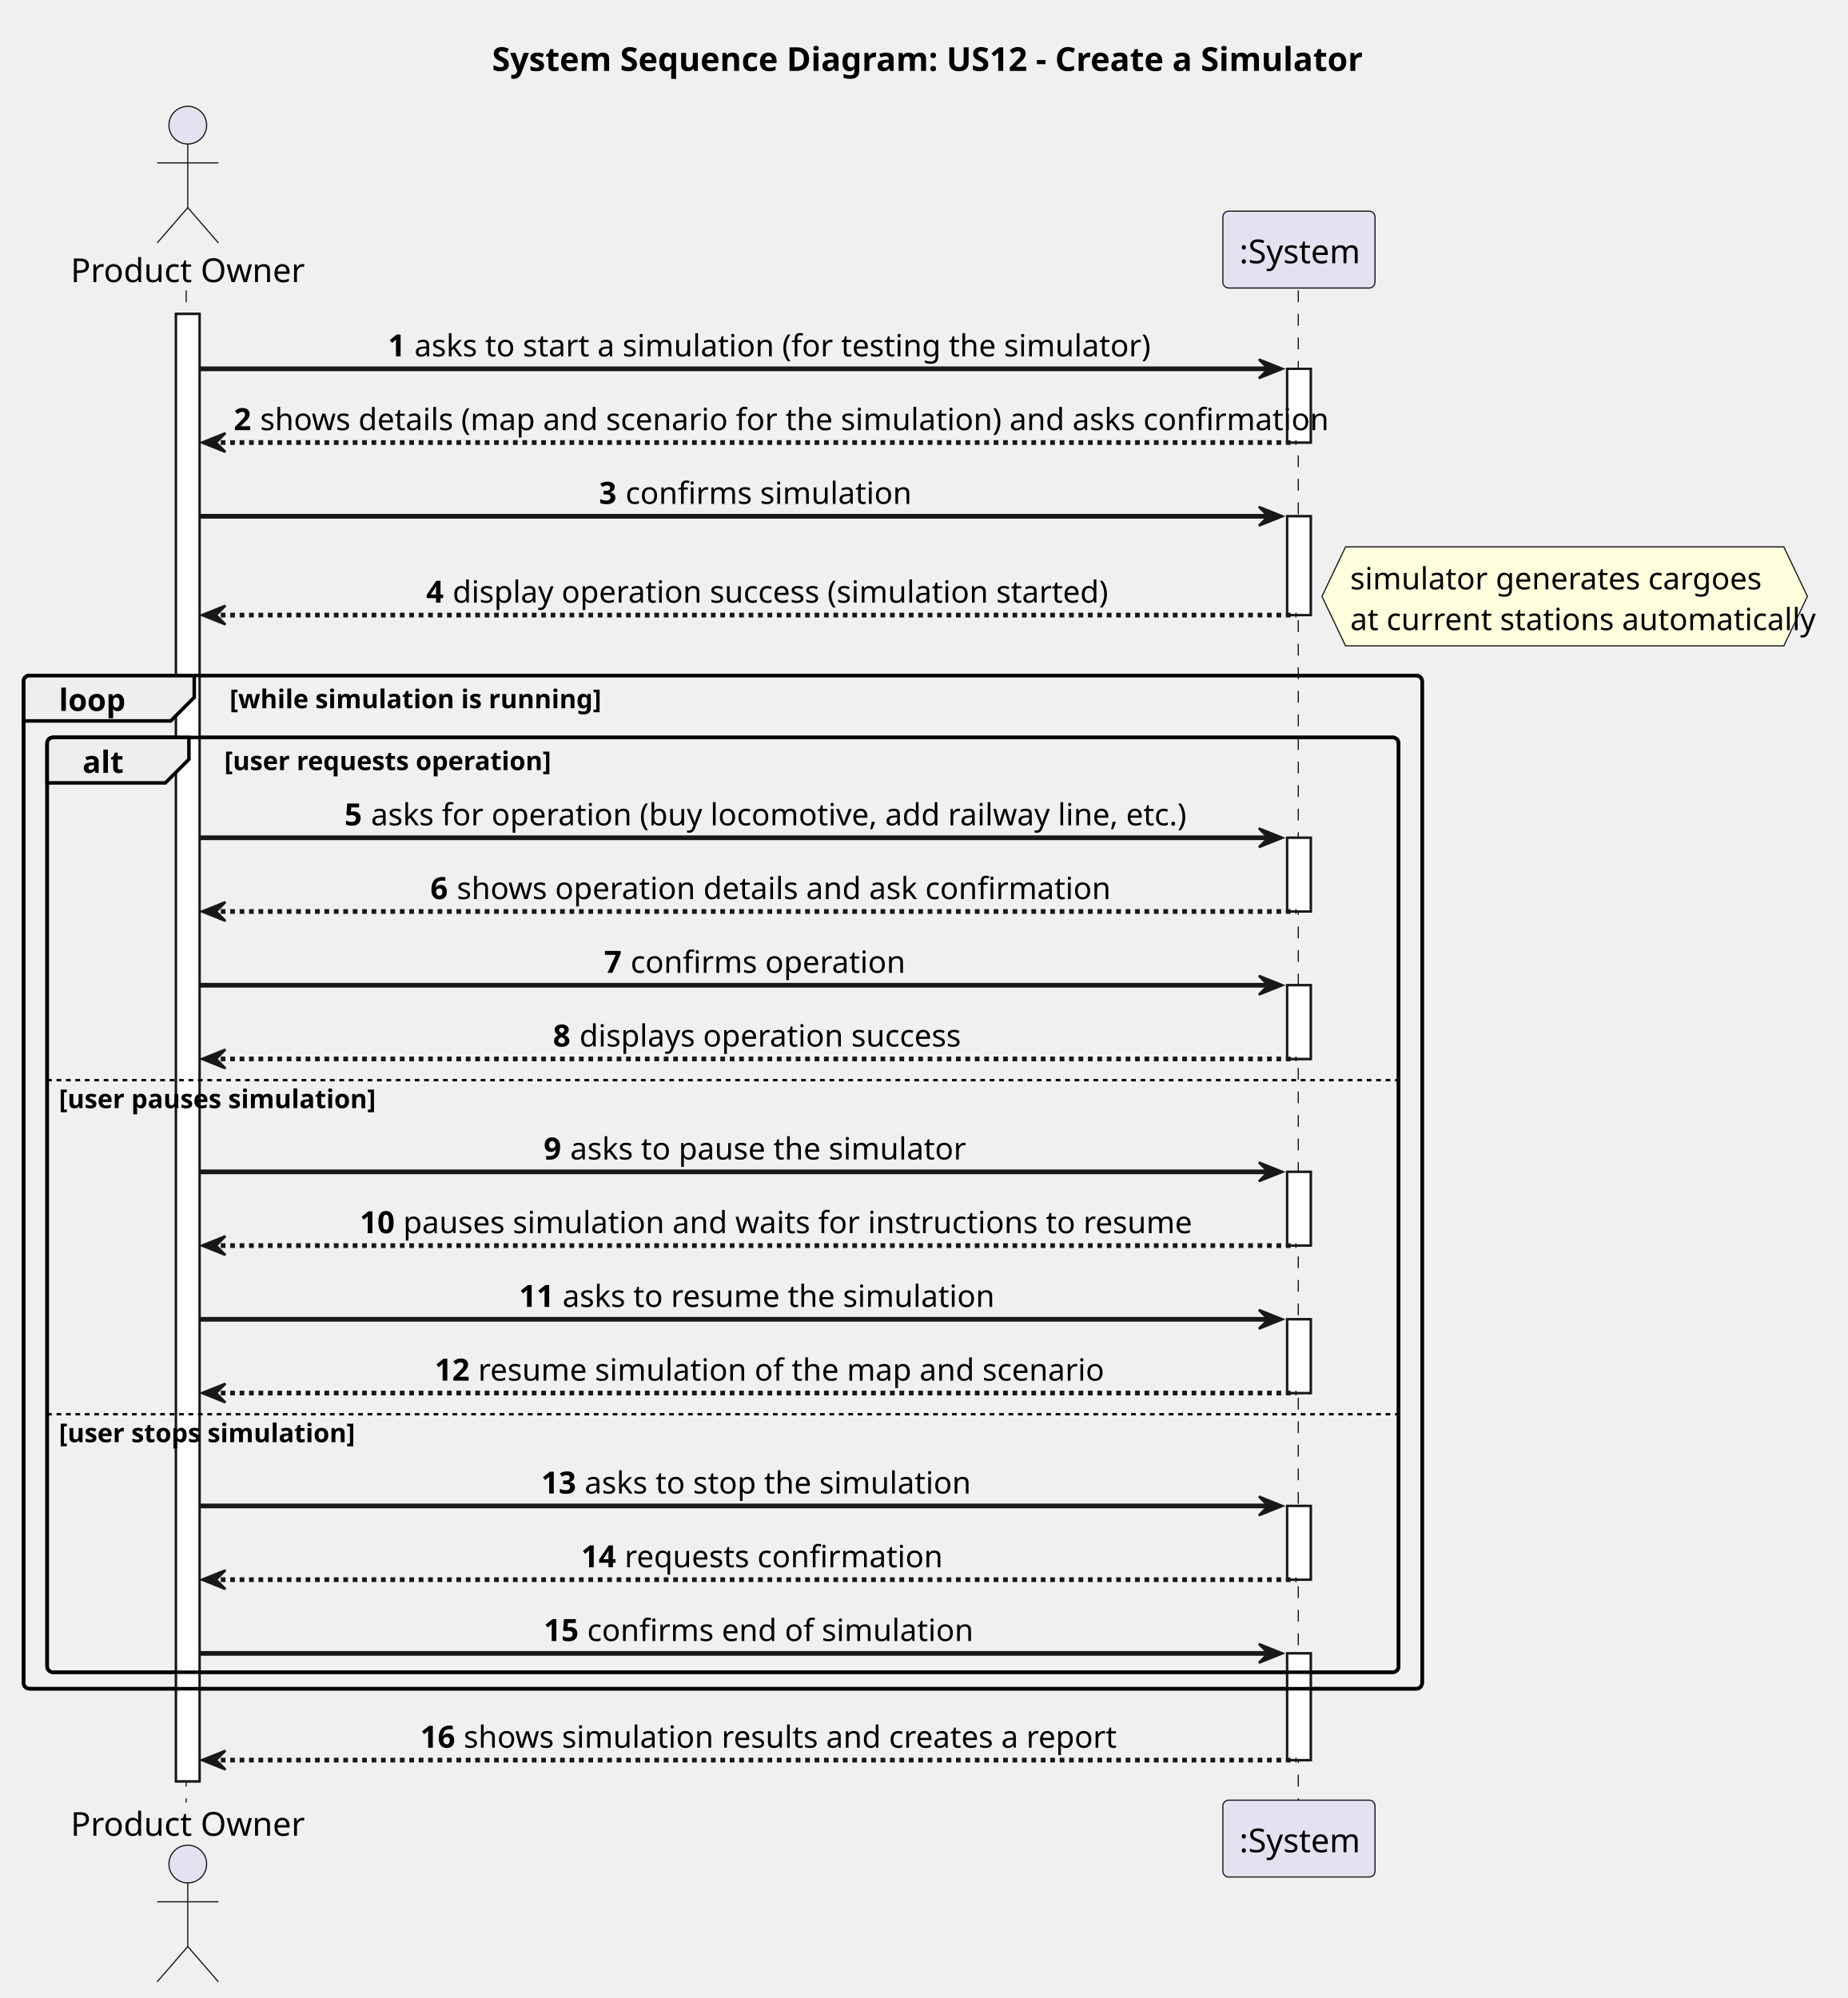
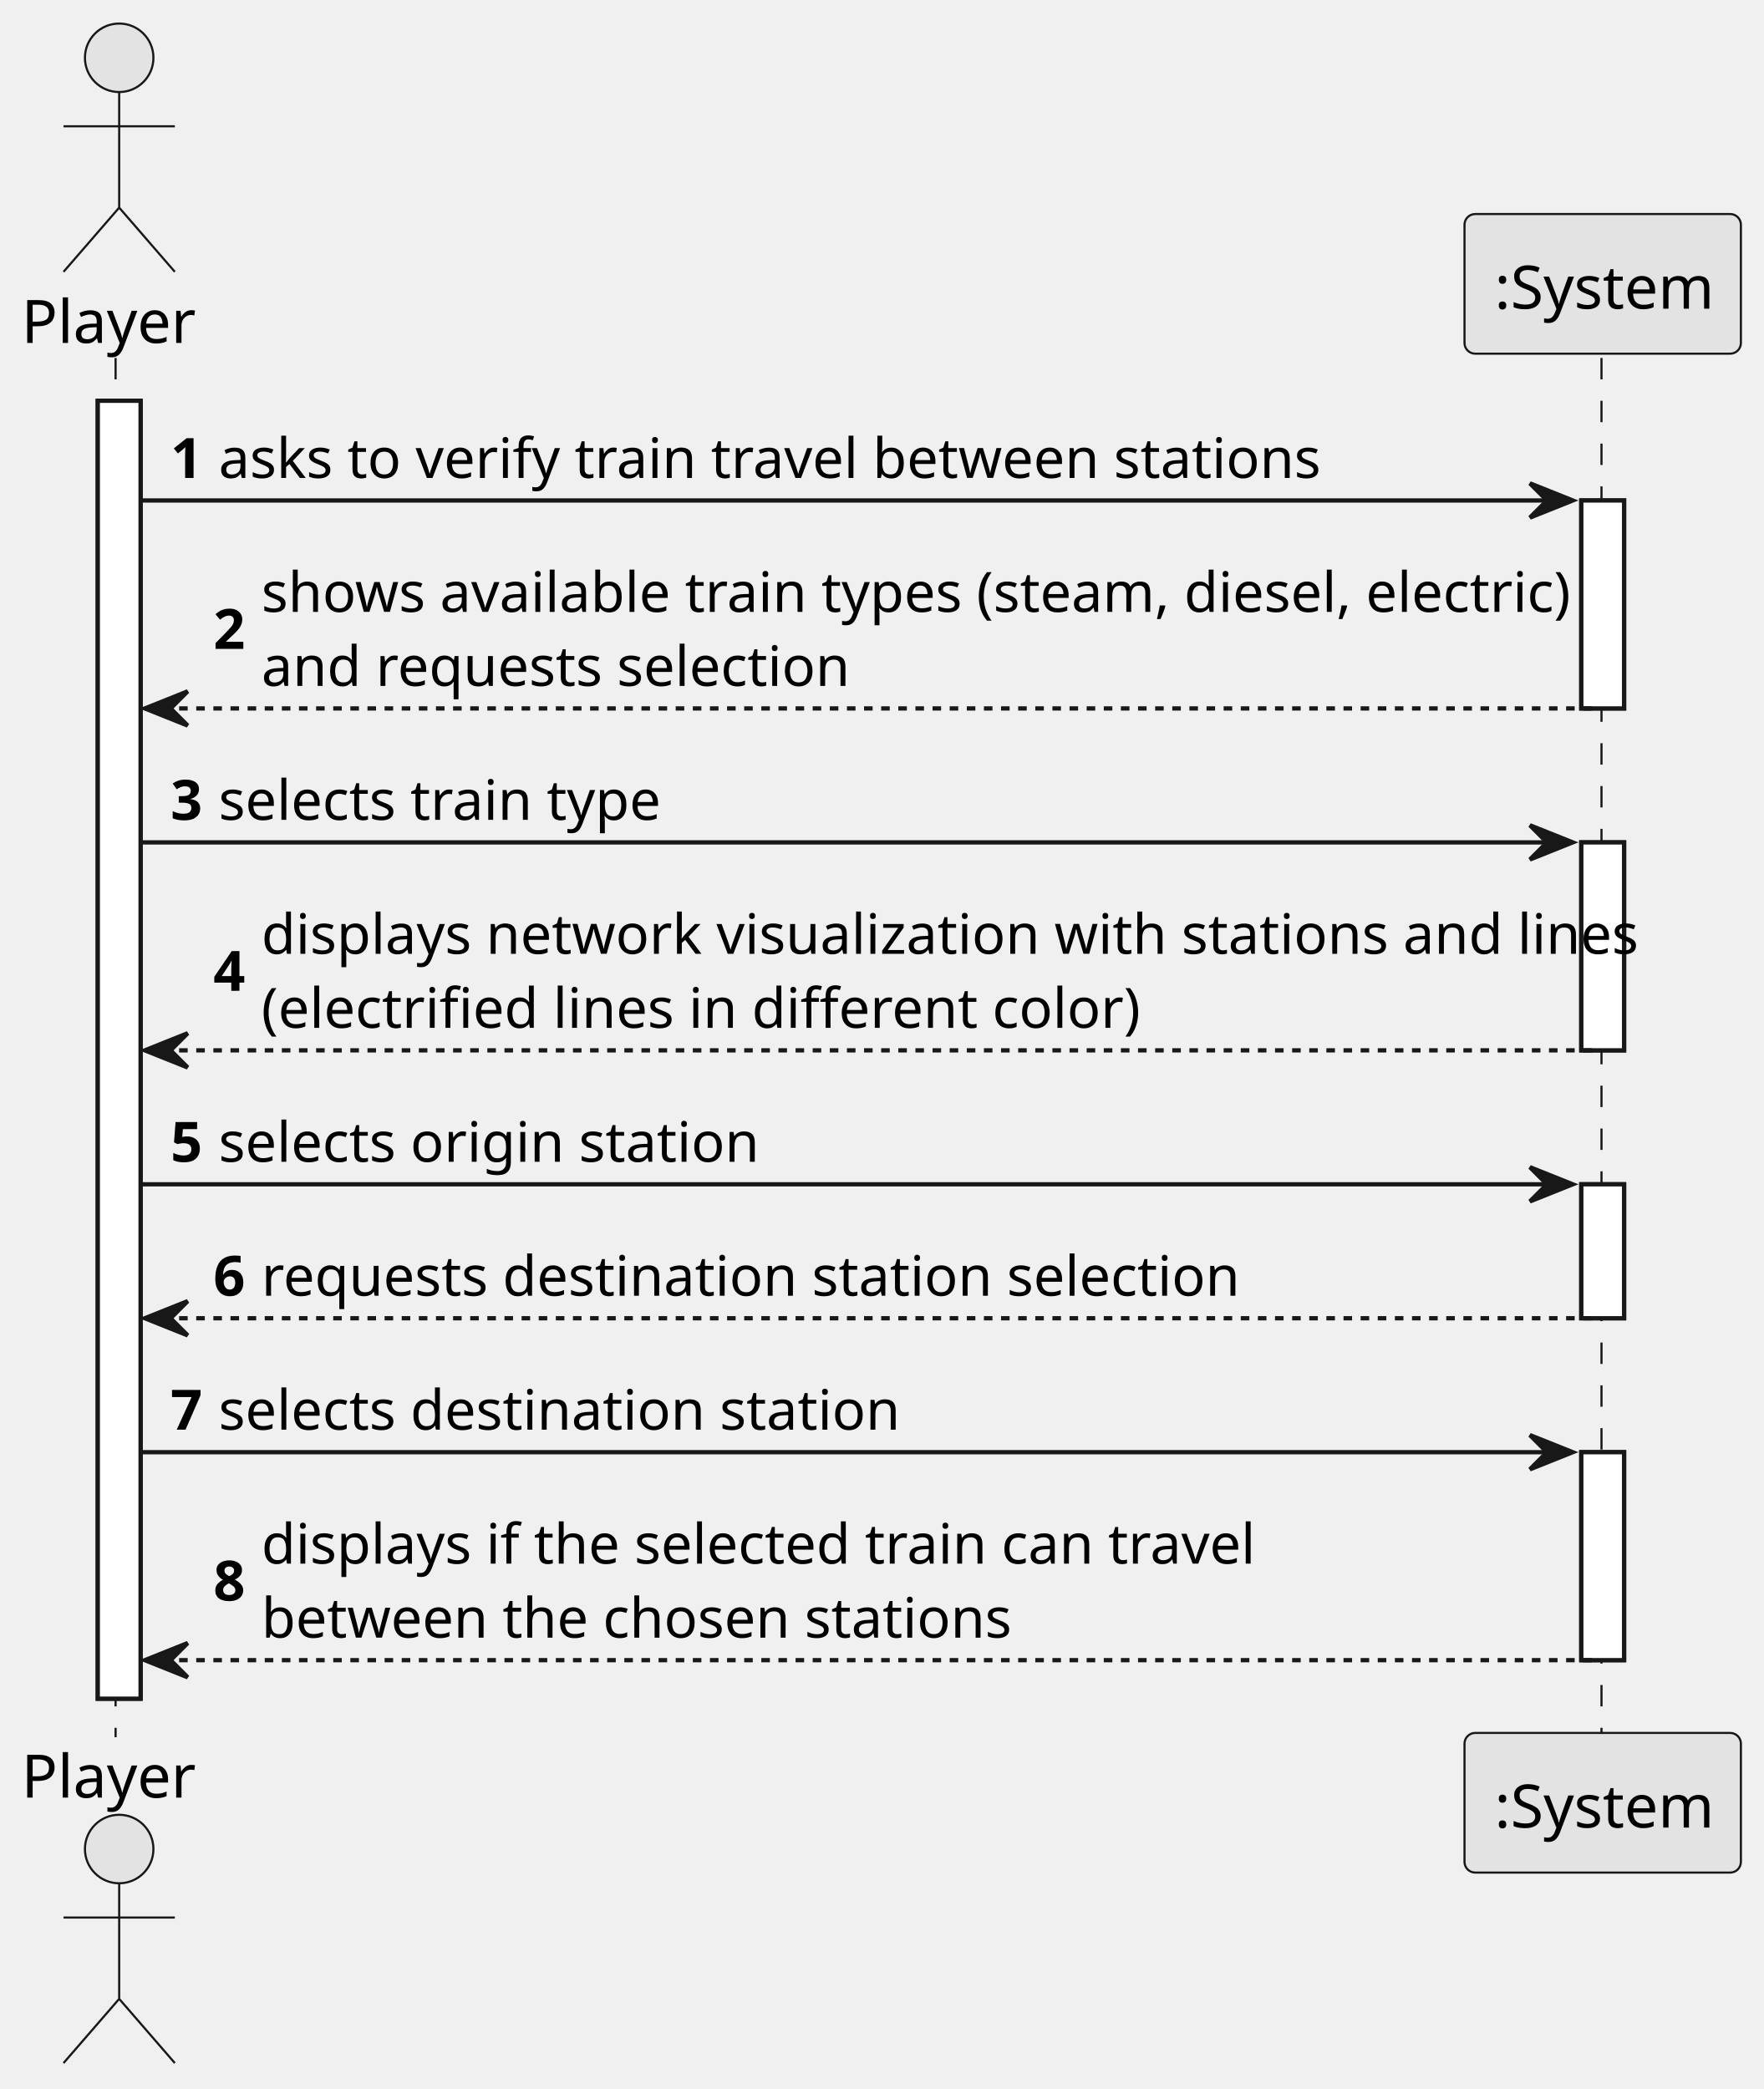
- <svg xmlns="http://www.w3.org/2000/svg" contentStyleType="text/css" height="848px" preserveAspectRatio="none" style="width:784px;height:848px;background:#FFFFFF;" version="1.1" viewBox="0 0 784 848" width="784px" zoomAndPan="magnify">
+ <svg xmlns="http://www.w3.org/2000/svg" contentStyleType="text/css" height="488px" preserveAspectRatio="none" style="width:412px;height:488px;background:#FFFFFF;" version="1.1" viewBox="0 0 412 488" width="412px" zoomAndPan="magnify">
  <defs />
  <g>
-     <text fill="#000000" font-family="sans-serif" font-size="14" font-weight="bold" lengthAdjust="spacing" textLength="359.468" x="208.785" y="30.107">System Sequence Diagram: US12 - Create a Simulator</text>
-     <rect fill="#FFFFFF" height="622.791" style="stroke:#181818;stroke-width:1.0;" width="10" x="74.686" y="133.242" />
-     <rect fill="#FFFFFF" height="31.291" style="stroke:#181818;stroke-width:1.0;" width="10" x="546.231" y="156.533" />
-     <rect fill="#FFFFFF" height="41.937" style="stroke:#181818;stroke-width:1.0;" width="10" x="546.231" y="219.115" />
-     <rect fill="#FFFFFF" height="31.291" style="stroke:#181818;stroke-width:1.0;" width="10" x="546.231" y="355.57" />
-     <rect fill="#FFFFFF" height="31.291" style="stroke:#181818;stroke-width:1.0;" width="10" x="546.231" y="418.152" />
-     <rect fill="#FFFFFF" height="31.291" style="stroke:#181818;stroke-width:1.0;" width="10" x="546.231" y="497.365" />
-     <rect fill="#FFFFFF" height="31.291" style="stroke:#181818;stroke-width:1.0;" width="10" x="546.231" y="559.947" />
-     <rect fill="#FFFFFF" height="31.291" style="stroke:#181818;stroke-width:1.0;" width="10" x="546.231" y="639.16" />
-     <rect fill="#FFFFFF" height="45.291" style="stroke:#181818;stroke-width:1.0;" width="10" x="546.231" y="701.742" />
-     <rect fill="none" height="430.045" rx="2.5" ry="2.5" style="stroke:#000000;stroke-width:1.5;" width="593.514" x="10" y="286.697" />
-     <rect fill="none" height="396.754" rx="2.5" ry="2.5" style="stroke:#000000;stroke-width:1.5;" width="573.514" x="20" y="312.988" />
-     <line style="stroke:#181818;stroke-width:0.5;stroke-dasharray:5.0,5.0;" x1="79" x2="79" y1="123.242" y2="765.033" />
-     <line style="stroke:#181818;stroke-width:0.5;stroke-dasharray:5.0,5.0;" x1="550.948" x2="550.948" y1="123.242" y2="765.033" />
-     <text fill="#000000" font-family="sans-serif" font-size="14" lengthAdjust="spacing" textLength="93.372" x="30" y="119.728">Product Owner</text>
-     <ellipse cx="79.686" cy="53.121" fill="#E2E2F0" rx="8" ry="8" style="stroke:#181818;stroke-width:0.5;" />
-     <path d="M79.686,61.121 L79.686,88.121 M66.686,69.121 L92.686,69.121 M79.686,88.121 L66.686,103.121 M79.686,88.121 L92.686,103.121 " fill="none" style="stroke:#181818;stroke-width:0.5;" />
-     <text fill="#000000" font-family="sans-serif" font-size="14" lengthAdjust="spacing" textLength="93.372" x="30" y="779.141">Product Owner</text>
-     <ellipse cx="79.686" cy="791.154" fill="#E2E2F0" rx="8" ry="8" style="stroke:#181818;stroke-width:0.5;" />
-     <path d="M79.686,799.154 L79.686,826.154 M66.686,807.154 L92.686,807.154 M79.686,826.154 L66.686,841.154 M79.686,826.154 L92.686,841.154 " fill="none" style="stroke:#181818;stroke-width:0.5;" />
-     <rect fill="#E2E2F0" height="32.621" rx="2.5" ry="2.5" style="stroke:#181818;stroke-width:0.5;" width="64.565" x="518.948" y="89.621" />
-     <text fill="#000000" font-family="sans-serif" font-size="14" lengthAdjust="spacing" textLength="50.565" x="525.948" y="111.728">:System</text>
-     <rect fill="#E2E2F0" height="32.621" rx="2.5" ry="2.5" style="stroke:#181818;stroke-width:0.5;" width="64.565" x="518.948" y="764.033" />
-     <text fill="#000000" font-family="sans-serif" font-size="14" lengthAdjust="spacing" textLength="50.565" x="525.948" y="786.141">:System</text>
-     <rect fill="#FFFFFF" height="622.791" style="stroke:#181818;stroke-width:1.0;" width="10" x="74.686" y="133.242" />
-     <rect fill="#FFFFFF" height="31.291" style="stroke:#181818;stroke-width:1.0;" width="10" x="546.231" y="156.533" />
-     <rect fill="#FFFFFF" height="41.937" style="stroke:#181818;stroke-width:1.0;" width="10" x="546.231" y="219.115" />
-     <rect fill="#FFFFFF" height="31.291" style="stroke:#181818;stroke-width:1.0;" width="10" x="546.231" y="355.57" />
-     <rect fill="#FFFFFF" height="31.291" style="stroke:#181818;stroke-width:1.0;" width="10" x="546.231" y="418.152" />
-     <rect fill="#FFFFFF" height="31.291" style="stroke:#181818;stroke-width:1.0;" width="10" x="546.231" y="497.365" />
-     <rect fill="#FFFFFF" height="31.291" style="stroke:#181818;stroke-width:1.0;" width="10" x="546.231" y="559.947" />
-     <rect fill="#FFFFFF" height="31.291" style="stroke:#181818;stroke-width:1.0;" width="10" x="546.231" y="639.16" />
-     <rect fill="#FFFFFF" height="45.291" style="stroke:#181818;stroke-width:1.0;" width="10" x="546.231" y="701.742" />
-     <polygon fill="#181818" points="534.231,152.533,544.231,156.533,534.231,160.533,538.231,156.533" style="stroke:#181818;stroke-width:1.0;" />
-     <line style="stroke:#181818;stroke-width:2.0;" x1="84.686" x2="540.231" y1="156.533" y2="156.533" />
-     <text fill="#000000" font-family="sans-serif" font-size="13" font-weight="bold" lengthAdjust="spacing" textLength="7.23" x="164.622" y="151.27">1</text>
-     <text fill="#000000" font-family="sans-serif" font-size="13" lengthAdjust="spacing" textLength="290.443" x="175.852" y="151.27">asks to start a simulation (for testing the simulator)</text>
-     <polygon fill="#181818" points="95.686,183.824,85.686,187.824,95.686,191.824,91.686,187.824" style="stroke:#181818;stroke-width:1.0;" />
-     <line style="stroke:#181818;stroke-width:2.0;stroke-dasharray:2.0,2.0;" x1="89.686" x2="550.231" y1="187.824" y2="187.824" />
-     <text fill="#000000" font-family="sans-serif" font-size="13" font-weight="bold" lengthAdjust="spacing" textLength="7.23" x="99.186" y="182.561">2</text>
-     <text fill="#000000" font-family="sans-serif" font-size="13" lengthAdjust="spacing" textLength="426.315" x="110.416" y="182.561">shows details (map and scenario for the simulation) and asks confirmation</text>
-     <polygon fill="#181818" points="534.231,215.115,544.231,219.115,534.231,223.115,538.231,219.115" style="stroke:#181818;stroke-width:1.0;" />
-     <line style="stroke:#181818;stroke-width:2.0;" x1="84.686" x2="540.231" y1="219.115" y2="219.115" />
-     <text fill="#000000" font-family="sans-serif" font-size="13" font-weight="bold" lengthAdjust="spacing" textLength="7.23" x="254.216" y="213.852">3</text>
-     <text fill="#000000" font-family="sans-serif" font-size="13" lengthAdjust="spacing" textLength="111.255" x="265.446" y="213.852">confirms simulation</text>
-     <polygon fill="#181818" points="95.686,257.052,85.686,261.052,95.686,265.052,91.686,261.052" style="stroke:#181818;stroke-width:1.0;" />
-     <line style="stroke:#181818;stroke-width:2.0;stroke-dasharray:2.0,2.0;" x1="89.686" x2="550.231" y1="261.052" y2="261.052" />
-     <text fill="#000000" font-family="sans-serif" font-size="13" font-weight="bold" lengthAdjust="spacing" textLength="7.23" x="180.839" y="255.789">4</text>
-     <text fill="#000000" font-family="sans-serif" font-size="13" lengthAdjust="spacing" textLength="263.009" x="192.069" y="255.789">display operation success (simulation started)</text>
-     <polygon fill="#FEFFDD" points="571,232.115,757,232.115,767,253.115,757,274.115,571,274.115,561,253.115,571,232.115" style="stroke:#181818;stroke-width:0.5;" />
-     <text fill="#000000" font-family="sans-serif" font-size="13" lengthAdjust="spacing" textLength="164.03" x="573" y="250.144">simulator generates cargoes</text>
-     <text fill="#000000" font-family="sans-serif" font-size="13" lengthAdjust="spacing" textLength="182.806" x="573" y="267.435">at current stations automatically</text>
-     <path d="M12.5,286.697 L82.435,286.697 L82.435,295.988 L72.435,305.988 L10,305.988 L10,289.197 A2.5,2.5 0 0 1 12.5,286.697 " fill="#EEEEEE" style="stroke:#000000;stroke-width:1.5;" />
-     <rect fill="none" height="430.045" rx="2.5" ry="2.5" style="stroke:#000000;stroke-width:1.5;" width="593.514" x="10" y="286.697" />
-     <text fill="#000000" font-family="sans-serif" font-size="13" font-weight="bold" lengthAdjust="spacing" textLength="27.435" x="25" y="301.726">loop</text>
-     <text fill="#000000" font-family="sans-serif" font-size="11" font-weight="bold" lengthAdjust="spacing" textLength="149.112" x="97.435" y="300.567">[while simulation is running]</text>
-     <path d="M22.5,312.988 L80.171,312.988 L80.171,322.279 L70.171,332.279 L20,332.279 L20,315.488 A2.5,2.5 0 0 1 22.5,312.988 " fill="#EEEEEE" style="stroke:#000000;stroke-width:1.5;" />
-     <rect fill="none" height="396.754" rx="2.5" ry="2.5" style="stroke:#000000;stroke-width:1.5;" width="573.514" x="20" y="312.988" />
-     <text fill="#000000" font-family="sans-serif" font-size="13" font-weight="bold" lengthAdjust="spacing" textLength="15.171" x="35" y="328.017">alt</text>
-     <text fill="#000000" font-family="sans-serif" font-size="11" font-weight="bold" lengthAdjust="spacing" textLength="132.639" x="95.171" y="326.858">[user requests operation]</text>
-     <polygon fill="#181818" points="534.231,351.57,544.231,355.57,534.231,359.57,538.231,355.57" style="stroke:#181818;stroke-width:1.0;" />
-     <line style="stroke:#181818;stroke-width:2.0;" x1="84.686" x2="540.231" y1="355.57" y2="355.57" />
-     <text fill="#000000" font-family="sans-serif" font-size="13" font-weight="bold" lengthAdjust="spacing" textLength="7.23" x="146.185" y="350.308">5</text>
-     <text fill="#000000" font-family="sans-serif" font-size="13" lengthAdjust="spacing" textLength="327.317" x="157.415" y="350.308">asks for operation (buy locomotive, add railway line, etc.)</text>
-     <polygon fill="#181818" points="95.686,382.861,85.686,386.861,95.686,390.861,91.686,386.861" style="stroke:#181818;stroke-width:1.0;" />
-     <line style="stroke:#181818;stroke-width:2.0;stroke-dasharray:2.0,2.0;" x1="89.686" x2="550.231" y1="386.861" y2="386.861" />
-     <text fill="#000000" font-family="sans-serif" font-size="13" font-weight="bold" lengthAdjust="spacing" textLength="7.23" x="182.632" y="381.599">6</text>
-     <text fill="#000000" font-family="sans-serif" font-size="13" lengthAdjust="spacing" textLength="259.422" x="193.862" y="381.599">shows operation details and ask confirmation</text>
-     <polygon fill="#181818" points="534.231,414.152,544.231,418.152,534.231,422.152,538.231,418.152" style="stroke:#181818;stroke-width:1.0;" />
-     <line style="stroke:#181818;stroke-width:2.0;" x1="84.686" x2="540.231" y1="418.152" y2="418.152" />
-     <text fill="#000000" font-family="sans-serif" font-size="13" font-weight="bold" lengthAdjust="spacing" textLength="7.23" x="256.374" y="412.89">7</text>
-     <text fill="#000000" font-family="sans-serif" font-size="13" lengthAdjust="spacing" textLength="106.939" x="267.604" y="412.89">confirms operation</text>
-     <polygon fill="#181818" points="95.686,445.443,85.686,449.443,95.686,453.443,91.686,449.443" style="stroke:#181818;stroke-width:1.0;" />
-     <line style="stroke:#181818;stroke-width:2.0;stroke-dasharray:2.0,2.0;" x1="89.686" x2="550.231" y1="449.443" y2="449.443" />
-     <text fill="#000000" font-family="sans-serif" font-size="13" font-weight="bold" lengthAdjust="spacing" textLength="7.23" x="234.664" y="444.181">8</text>
-     <text fill="#000000" font-family="sans-serif" font-size="13" lengthAdjust="spacing" textLength="155.359" x="245.894" y="444.181">displays operation success</text>
-     <line style="stroke:#000000;stroke-width:1.0;stroke-dasharray:2.0,2.0;" x1="20" x2="593.514" y1="458.443" y2="458.443" />
-     <text fill="#000000" font-family="sans-serif" font-size="11" font-weight="bold" lengthAdjust="spacing" textLength="129.588" x="25" y="470.313">[user pauses simulation]</text>
-     <polygon fill="#181818" points="534.231,493.365,544.231,497.365,534.231,501.365,538.231,497.365" style="stroke:#181818;stroke-width:1.0;" />
-     <line style="stroke:#181818;stroke-width:2.0;" x1="84.686" x2="540.231" y1="497.365" y2="497.365" />
-     <text fill="#000000" font-family="sans-serif" font-size="13" font-weight="bold" lengthAdjust="spacing" textLength="7.23" x="230.72" y="492.103">9</text>
-     <text fill="#000000" font-family="sans-serif" font-size="13" lengthAdjust="spacing" textLength="158.247" x="241.95" y="492.103">asks to pause the simulator</text>
-     <polygon fill="#181818" points="95.686,524.656,85.686,528.656,95.686,532.656,91.686,528.656" style="stroke:#181818;stroke-width:1.0;" />
-     <line style="stroke:#181818;stroke-width:2.0;stroke-dasharray:2.0,2.0;" x1="89.686" x2="550.231" y1="528.656" y2="528.656" />
-     <text fill="#000000" font-family="sans-serif" font-size="13" font-weight="bold" lengthAdjust="spacing" textLength="14.46" x="152.655" y="523.394">10</text>
-     <text fill="#000000" font-family="sans-serif" font-size="13" lengthAdjust="spacing" textLength="312.146" x="171.115" y="523.394">pauses simulation and waits for instructions to resume</text>
-     <polygon fill="#181818" points="534.231,555.947,544.231,559.947,534.231,563.947,538.231,559.947" style="stroke:#181818;stroke-width:1.0;" />
-     <line style="stroke:#181818;stroke-width:2.0;" x1="84.686" x2="540.231" y1="559.947" y2="559.947" />
-     <text fill="#000000" font-family="sans-serif" font-size="13" font-weight="bold" lengthAdjust="spacing" textLength="14.46" x="220.246" y="554.685">11</text>
-     <text fill="#000000" font-family="sans-serif" font-size="13" lengthAdjust="spacing" textLength="171.964" x="238.706" y="554.685">asks to resume the simulation</text>
-     <polygon fill="#181818" points="95.686,587.238,85.686,591.238,95.686,595.238,91.686,591.238" style="stroke:#181818;stroke-width:1.0;" />
-     <line style="stroke:#181818;stroke-width:2.0;stroke-dasharray:2.0,2.0;" x1="89.686" x2="550.231" y1="591.238" y2="591.238" />
-     <text fill="#000000" font-family="sans-serif" font-size="13" font-weight="bold" lengthAdjust="spacing" textLength="14.46" x="184.441" y="585.976">12</text>
-     <text fill="#000000" font-family="sans-serif" font-size="13" lengthAdjust="spacing" textLength="248.574" x="202.901" y="585.976">resume simulation of the map and scenario</text>
-     <line style="stroke:#000000;stroke-width:1.0;stroke-dasharray:2.0,2.0;" x1="20" x2="593.514" y1="600.238" y2="600.238" />
-     <text fill="#000000" font-family="sans-serif" font-size="11" font-weight="bold" lengthAdjust="spacing" textLength="121.016" x="25" y="612.108">[user stops simulation]</text>
-     <polygon fill="#181818" points="534.231,635.16,544.231,639.16,534.231,643.16,538.231,639.16" style="stroke:#181818;stroke-width:1.0;" />
-     <line style="stroke:#181818;stroke-width:2.0;" x1="84.686" x2="540.231" y1="639.16" y2="639.16" />
-     <text fill="#000000" font-family="sans-serif" font-size="13" font-weight="bold" lengthAdjust="spacing" textLength="14.46" x="229.635" y="633.898">13</text>
-     <text fill="#000000" font-family="sans-serif" font-size="13" lengthAdjust="spacing" textLength="153.188" x="248.095" y="633.898">asks to stop the simulation</text>
-     <polygon fill="#181818" points="95.686,666.451,85.686,670.451,95.686,674.451,91.686,670.451" style="stroke:#181818;stroke-width:1.0;" />
-     <line style="stroke:#181818;stroke-width:2.0;stroke-dasharray:2.0,2.0;" x1="89.686" x2="550.231" y1="670.451" y2="670.451" />
-     <text fill="#000000" font-family="sans-serif" font-size="13" font-weight="bold" lengthAdjust="spacing" textLength="14.46" x="246.588" y="665.188">14</text>
-     <text fill="#000000" font-family="sans-serif" font-size="13" lengthAdjust="spacing" textLength="124.281" x="265.048" y="665.188">requests confirmation</text>
-     <polygon fill="#181818" points="534.231,697.742,544.231,701.742,534.231,705.742,538.231,701.742" style="stroke:#181818;stroke-width:1.0;" />
-     <line style="stroke:#181818;stroke-width:2.0;" x1="84.686" x2="540.231" y1="701.742" y2="701.742" />
-     <text fill="#000000" font-family="sans-serif" font-size="13" font-weight="bold" lengthAdjust="spacing" textLength="14.46" x="230.723" y="696.48">15</text>
-     <text fill="#000000" font-family="sans-serif" font-size="13" lengthAdjust="spacing" textLength="151.011" x="249.183" y="696.48">confirms end of simulation</text>
-     <polygon fill="#181818" points="95.686,743.033,85.686,747.033,95.686,751.033,91.686,747.033" style="stroke:#181818;stroke-width:1.0;" />
-     <line style="stroke:#181818;stroke-width:2.0;stroke-dasharray:2.0,2.0;" x1="89.686" x2="550.231" y1="747.033" y2="747.033" />
-     <text fill="#000000" font-family="sans-serif" font-size="13" font-weight="bold" lengthAdjust="spacing" textLength="14.46" x="178.306" y="741.77">16</text>
-     <text fill="#000000" font-family="sans-serif" font-size="13" lengthAdjust="spacing" textLength="260.844" x="196.766" y="741.77">shows simulation results and creates a report</text>
+     <rect fill="#FFFFFF" height="303.201" style="stroke:#181818;stroke-width:1.0;" width="10" x="22.841" y="93.621" />
+     <rect fill="#FFFFFF" height="48.582" style="stroke:#181818;stroke-width:1.0;" width="10" x="369.388" y="116.912" />
+     <rect fill="#FFFFFF" height="48.582" style="stroke:#181818;stroke-width:1.0;" width="10" x="369.388" y="196.785" />
+     <rect fill="#FFFFFF" height="31.291" style="stroke:#181818;stroke-width:1.0;" width="10" x="369.388" y="276.658" />
+     <rect fill="#FFFFFF" height="48.582" style="stroke:#181818;stroke-width:1.0;" width="10" x="369.388" y="339.24" />
+     <line style="stroke:#181818;stroke-width:0.5;stroke-dasharray:5.0,5.0;" x1="27" x2="27" y1="83.621" y2="405.822" />
+     <line style="stroke:#181818;stroke-width:0.5;stroke-dasharray:5.0,5.0;" x1="374.106" x2="374.106" y1="83.621" y2="405.822" />
+     <text fill="#000000" font-family="sans-serif" font-size="14" lengthAdjust="spacing" textLength="39.683" x="5" y="80.107">Player</text>
+     <ellipse cx="27.841" cy="13.5" fill="#E3E3E3" rx="8" ry="8" style="stroke:#181818;stroke-width:0.5;" />
+     <path d="M27.841,21.5 L27.841,48.5 M14.841,29.5 L40.841,29.5 M27.841,48.5 L14.841,63.5 M27.841,48.5 L40.841,63.5 " fill="none" style="stroke:#181818;stroke-width:0.5;" />
+     <text fill="#000000" font-family="sans-serif" font-size="14" lengthAdjust="spacing" textLength="39.683" x="5" y="419.93">Player</text>
+     <ellipse cx="27.841" cy="431.943" fill="#E3E3E3" rx="8" ry="8" style="stroke:#181818;stroke-width:0.5;" />
+     <path d="M27.841,439.943 L27.841,466.943 M14.841,447.943 L40.841,447.943 M27.841,466.943 L14.841,481.943 M27.841,466.943 L40.841,481.943 " fill="none" style="stroke:#181818;stroke-width:0.5;" />
+     <rect fill="#E3E3E3" height="32.621" rx="2.5" ry="2.5" style="stroke:#181818;stroke-width:0.5;" width="64.565" x="342.106" y="50" />
+     <text fill="#000000" font-family="sans-serif" font-size="14" lengthAdjust="spacing" textLength="50.565" x="349.106" y="72.107">:System</text>
+     <rect fill="#E3E3E3" height="32.621" rx="2.5" ry="2.5" style="stroke:#181818;stroke-width:0.5;" width="64.565" x="342.106" y="404.822" />
+     <text fill="#000000" font-family="sans-serif" font-size="14" lengthAdjust="spacing" textLength="50.565" x="349.106" y="426.93">:System</text>
+     <rect fill="#FFFFFF" height="303.201" style="stroke:#181818;stroke-width:1.0;" width="10" x="22.841" y="93.621" />
+     <rect fill="#FFFFFF" height="48.582" style="stroke:#181818;stroke-width:1.0;" width="10" x="369.388" y="116.912" />
+     <rect fill="#FFFFFF" height="48.582" style="stroke:#181818;stroke-width:1.0;" width="10" x="369.388" y="196.785" />
+     <rect fill="#FFFFFF" height="31.291" style="stroke:#181818;stroke-width:1.0;" width="10" x="369.388" y="276.658" />
+     <rect fill="#FFFFFF" height="48.582" style="stroke:#181818;stroke-width:1.0;" width="10" x="369.388" y="339.24" />
+     <polygon fill="#181818" points="357.388,112.912,367.388,116.912,357.388,120.912,361.388,116.912" style="stroke:#181818;stroke-width:1.0;" />
+     <line style="stroke:#181818;stroke-width:1.0;" x1="32.841" x2="363.388" y1="116.912" y2="116.912" />
+     <text fill="#000000" font-family="sans-serif" font-size="13" font-weight="bold" lengthAdjust="spacing" textLength="7.23" x="39.841" y="111.649">1</text>
+     <text fill="#000000" font-family="sans-serif" font-size="13" lengthAdjust="spacing" textLength="241.332" x="51.071" y="111.649">asks to verify train travel between stations</text>
+     <polygon fill="#181818" points="43.841,161.494,33.841,165.494,43.841,169.494,39.841,165.494" style="stroke:#181818;stroke-width:1.0;" />
+     <line style="stroke:#181818;stroke-width:1.0;stroke-dasharray:2.0,2.0;" x1="37.841" x2="373.388" y1="165.494" y2="165.494" />
+     <text fill="#000000" font-family="sans-serif" font-size="13" font-weight="bold" lengthAdjust="spacing" textLength="7.23" x="49.841" y="151.586">2</text>
+     <text fill="#000000" font-family="sans-serif" font-size="13" lengthAdjust="spacing" textLength="292.621" x="61.071" y="142.94">shows available train types (steam, diesel, electric)</text>
+     <text fill="#000000" font-family="sans-serif" font-size="13" lengthAdjust="spacing" textLength="130.083" x="61.071" y="160.231">and requests selection</text>
+     <polygon fill="#181818" points="357.388,192.785,367.388,196.785,357.388,200.785,361.388,196.785" style="stroke:#181818;stroke-width:1.0;" />
+     <line style="stroke:#181818;stroke-width:1.0;" x1="32.841" x2="363.388" y1="196.785" y2="196.785" />
+     <text fill="#000000" font-family="sans-serif" font-size="13" font-weight="bold" lengthAdjust="spacing" textLength="7.23" x="39.841" y="191.523">3</text>
+     <text fill="#000000" font-family="sans-serif" font-size="13" lengthAdjust="spacing" textLength="97.544" x="51.071" y="191.523">selects train type</text>
+     <polygon fill="#181818" points="43.841,241.367,33.841,245.367,43.841,249.367,39.841,245.367" style="stroke:#181818;stroke-width:1.0;" />
+     <line style="stroke:#181818;stroke-width:1.0;stroke-dasharray:2.0,2.0;" x1="37.841" x2="373.388" y1="245.367" y2="245.367" />
+     <text fill="#000000" font-family="sans-serif" font-size="13" font-weight="bold" lengthAdjust="spacing" textLength="7.23" x="49.841" y="231.459">4</text>
+     <text fill="#000000" font-family="sans-serif" font-size="13" lengthAdjust="spacing" textLength="301.317" x="61.071" y="222.814">displays network visualization with stations and lines</text>
+     <text fill="#000000" font-family="sans-serif" font-size="13" lengthAdjust="spacing" textLength="190.747" x="61.071" y="240.105">(electrified lines in different color)</text>
+     <polygon fill="#181818" points="357.388,272.658,367.388,276.658,357.388,280.658,361.388,276.658" style="stroke:#181818;stroke-width:1.0;" />
+     <line style="stroke:#181818;stroke-width:1.0;" x1="32.841" x2="363.388" y1="276.658" y2="276.658" />
+     <text fill="#000000" font-family="sans-serif" font-size="13" font-weight="bold" lengthAdjust="spacing" textLength="7.23" x="39.841" y="271.396">5</text>
+     <text fill="#000000" font-family="sans-serif" font-size="13" lengthAdjust="spacing" textLength="117.781" x="51.071" y="271.396">selects origin station</text>
+     <polygon fill="#181818" points="43.841,303.949,33.841,307.949,43.841,311.949,39.841,307.949" style="stroke:#181818;stroke-width:1.0;" />
+     <line style="stroke:#181818;stroke-width:1.0;stroke-dasharray:2.0,2.0;" x1="37.841" x2="373.388" y1="307.949" y2="307.949" />
+     <text fill="#000000" font-family="sans-serif" font-size="13" font-weight="bold" lengthAdjust="spacing" textLength="7.23" x="49.841" y="302.687">6</text>
+     <text fill="#000000" font-family="sans-serif" font-size="13" lengthAdjust="spacing" textLength="213.186" x="61.071" y="302.687">requests destination station selection</text>
+     <polygon fill="#181818" points="357.388,335.24,367.388,339.24,357.388,343.24,361.388,339.24" style="stroke:#181818;stroke-width:1.0;" />
+     <line style="stroke:#181818;stroke-width:1.0;" x1="32.841" x2="363.388" y1="339.24" y2="339.24" />
+     <text fill="#000000" font-family="sans-serif" font-size="13" font-weight="bold" lengthAdjust="spacing" textLength="7.23" x="39.841" y="333.978">7</text>
+     <text fill="#000000" font-family="sans-serif" font-size="13" lengthAdjust="spacing" textLength="148.865" x="51.071" y="333.978">selects destination station</text>
+     <polygon fill="#181818" points="43.841,383.822,33.841,387.822,43.841,391.822,39.841,387.822" style="stroke:#181818;stroke-width:1.0;" />
+     <line style="stroke:#181818;stroke-width:1.0;stroke-dasharray:2.0,2.0;" x1="37.841" x2="373.388" y1="387.822" y2="387.822" />
+     <text fill="#000000" font-family="sans-serif" font-size="13" font-weight="bold" lengthAdjust="spacing" textLength="7.23" x="49.841" y="373.914">8</text>
+     <text fill="#000000" font-family="sans-serif" font-size="13" lengthAdjust="spacing" textLength="219.667" x="61.071" y="365.269">displays if the selected train can travel</text>
+     <text fill="#000000" font-family="sans-serif" font-size="13" lengthAdjust="spacing" textLength="164.779" x="61.071" y="382.56">between the chosen stations</text>
  </g>
</svg>
